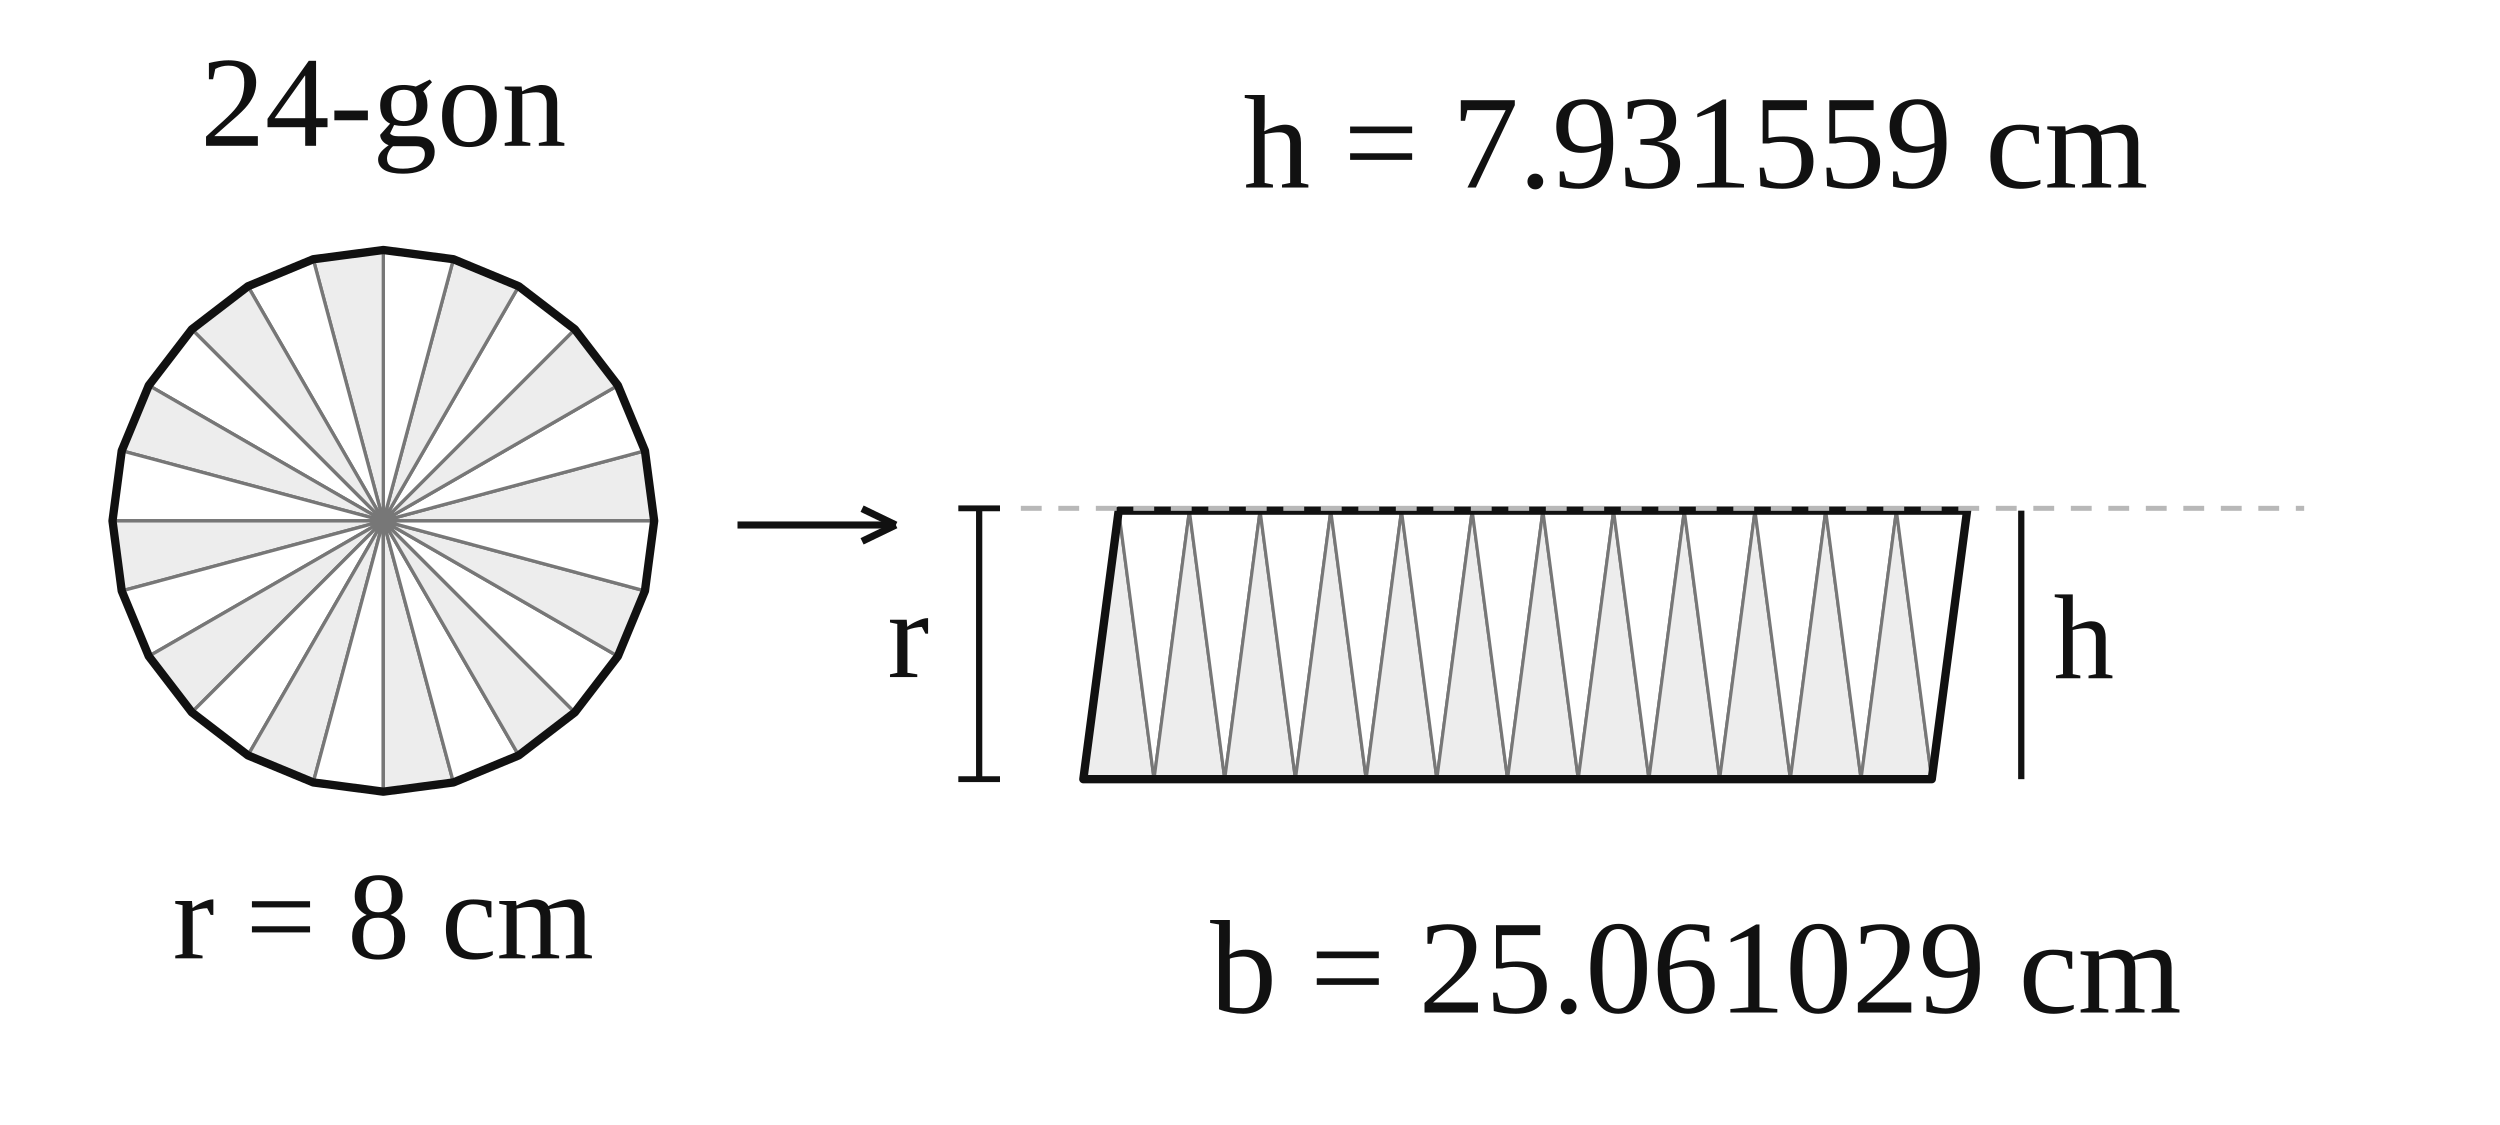
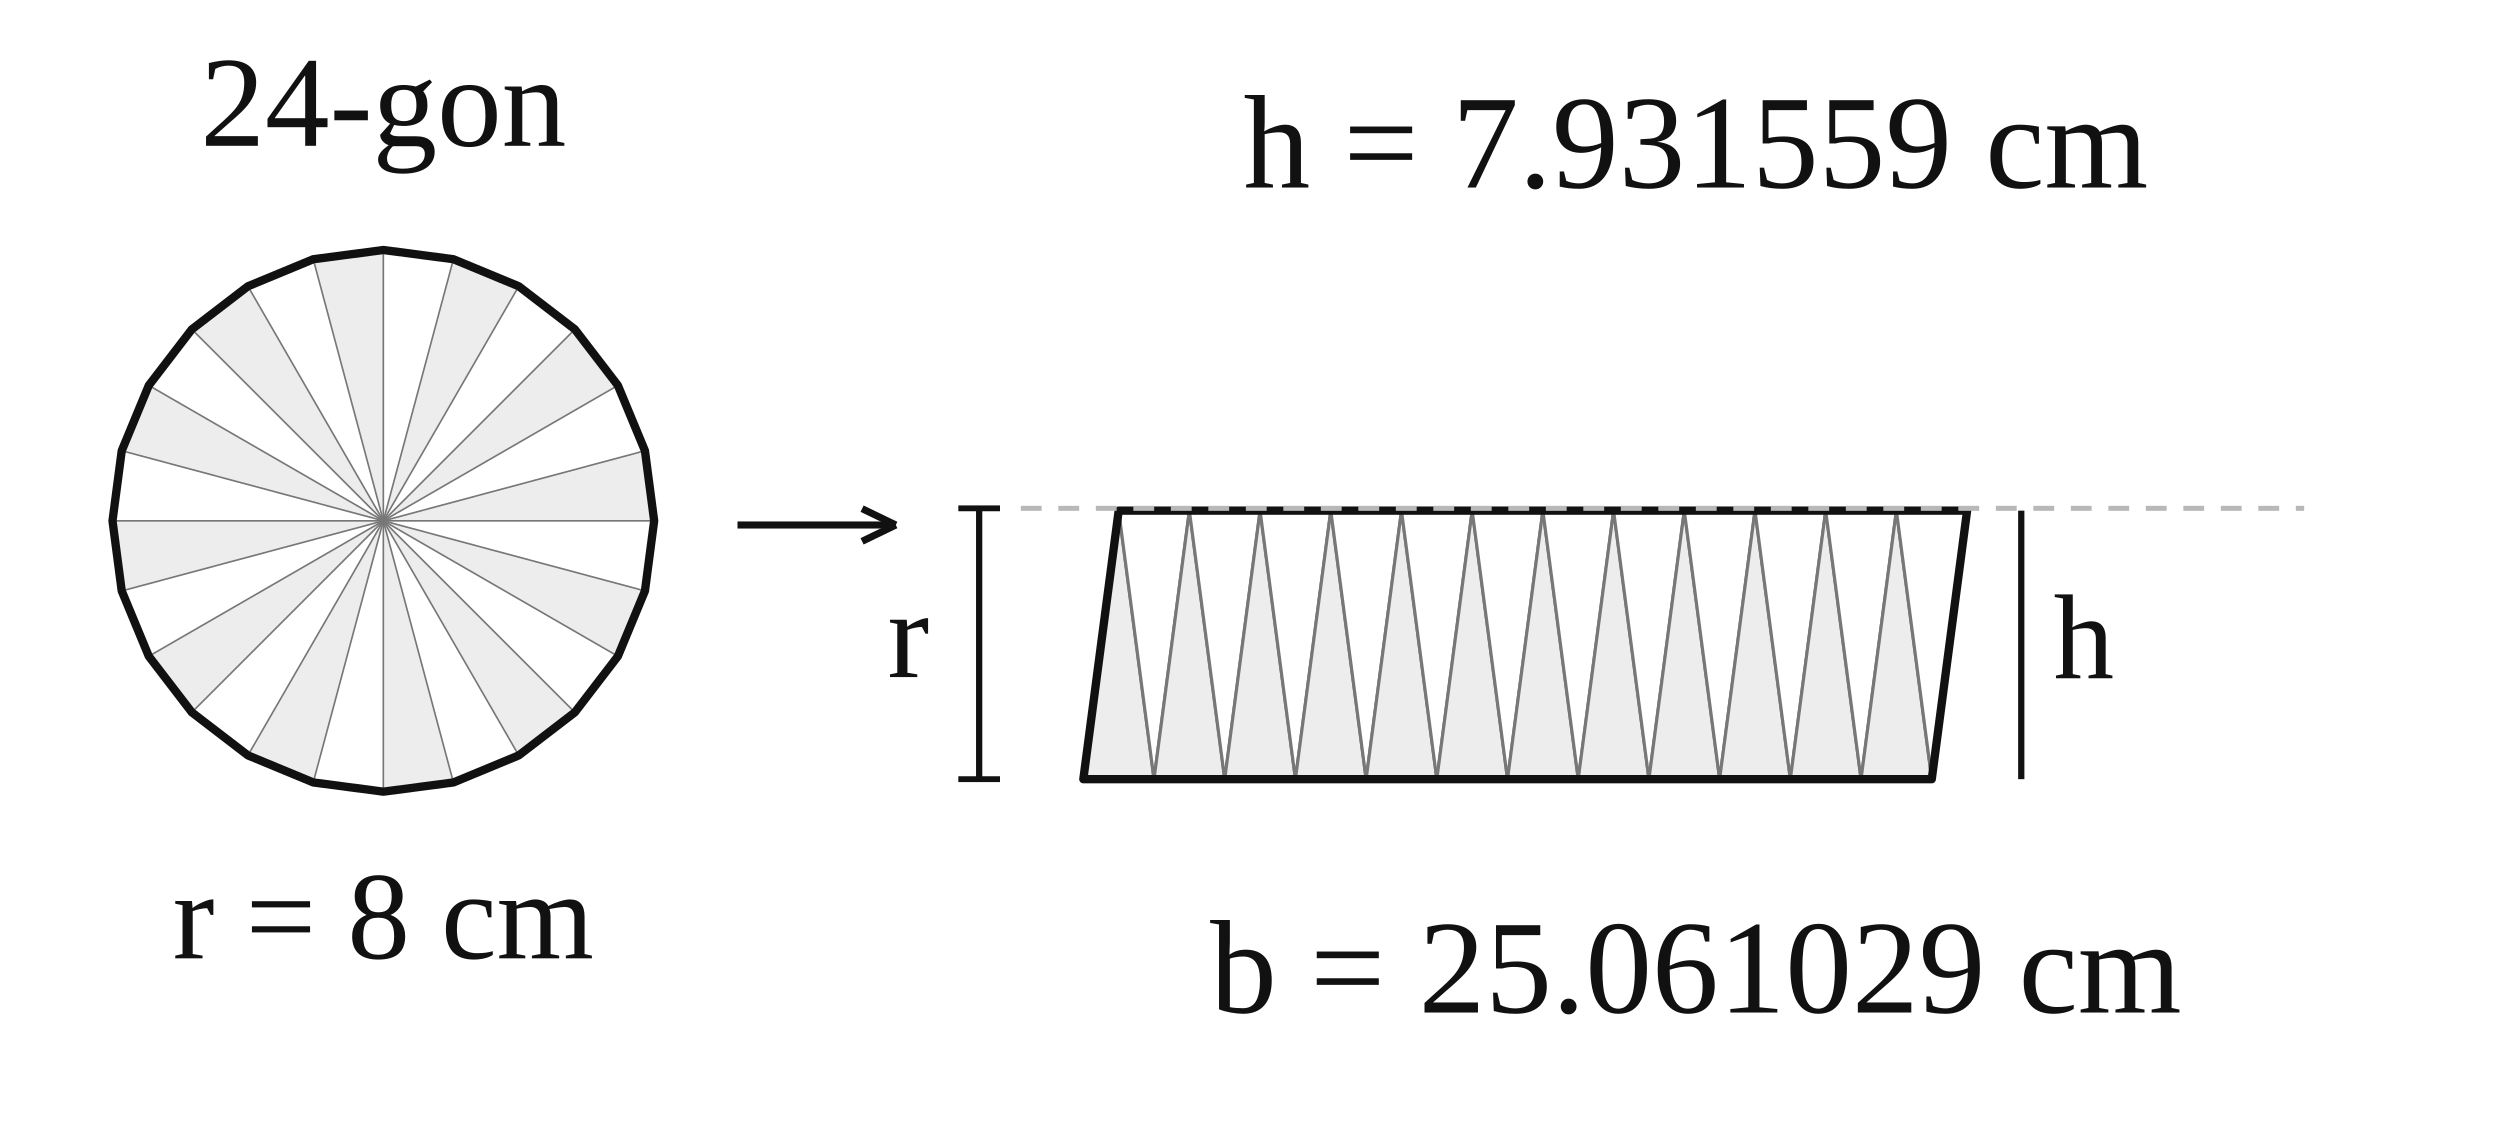
<svg xmlns="http://www.w3.org/2000/svg" width="600" height="270" viewBox="0 0 600 270">
  <rect width="100%" height="100%" fill="white" />
-   <polygon points="92,125 157,125 154.785,108.177 92,125" fill="#ededed" stroke="#777777" stroke-width="0.8" stroke-linejoin="round" />
-   <polygon points="92,125 154.785,108.177 148.292,92.5 92,125" fill="white" stroke="#777777" stroke-width="0.8" stroke-linejoin="round" />
-   <polygon points="92,125 148.292,92.5 137.962,79.038 92,125" fill="#ededed" stroke="#777777" stroke-width="0.8" stroke-linejoin="round" />
-   <polygon points="92,125 137.962,79.038 124.5,68.708 92,125" fill="white" stroke="#777777" stroke-width="0.8" stroke-linejoin="round" />
-   <polygon points="92,125 124.5,68.708 108.823,62.215 92,125" fill="#ededed" stroke="#777777" stroke-width="0.8" stroke-linejoin="round" />
-   <polygon points="92,125 108.823,62.215 92,60 92,125" fill="white" stroke="#777777" stroke-width="0.8" stroke-linejoin="round" />
-   <polygon points="92,125 92,60 75.177,62.215 92,125" fill="#ededed" stroke="#777777" stroke-width="0.8" stroke-linejoin="round" />
-   <polygon points="92,125 75.177,62.215 59.5,68.708 92,125" fill="white" stroke="#777777" stroke-width="0.8" stroke-linejoin="round" />
-   <polygon points="92,125 59.5,68.708 46.038,79.038 92,125" fill="#ededed" stroke="#777777" stroke-width="0.8" stroke-linejoin="round" />
-   <polygon points="92,125 46.038,79.038 35.708,92.5 92,125" fill="white" stroke="#777777" stroke-width="0.8" stroke-linejoin="round" />
-   <polygon points="92,125 35.708,92.5 29.215,108.177 92,125" fill="#ededed" stroke="#777777" stroke-width="0.8" stroke-linejoin="round" />
-   <polygon points="92,125 29.215,108.177 27,125 92,125" fill="white" stroke="#777777" stroke-width="0.8" stroke-linejoin="round" />
-   <polygon points="92,125 27,125 29.215,141.823 92,125" fill="#ededed" stroke="#777777" stroke-width="0.8" stroke-linejoin="round" />
-   <polygon points="92,125 29.215,141.823 35.708,157.5 92,125" fill="white" stroke="#777777" stroke-width="0.8" stroke-linejoin="round" />
-   <polygon points="92,125 35.708,157.5 46.038,170.962 92,125" fill="#ededed" stroke="#777777" stroke-width="0.8" stroke-linejoin="round" />
-   <polygon points="92,125 46.038,170.962 59.5,181.292 92,125" fill="white" stroke="#777777" stroke-width="0.8" stroke-linejoin="round" />
-   <polygon points="92,125 59.5,181.292 75.177,187.785 92,125" fill="#ededed" stroke="#777777" stroke-width="0.8" stroke-linejoin="round" />
-   <polygon points="92,125 75.177,187.785 92,190 92,125" fill="white" stroke="#777777" stroke-width="0.8" stroke-linejoin="round" />
-   <polygon points="92,125 92,190 108.823,187.785 92,125" fill="#ededed" stroke="#777777" stroke-width="0.8" stroke-linejoin="round" />
-   <polygon points="92,125 108.823,187.785 124.5,181.292 92,125" fill="white" stroke="#777777" stroke-width="0.8" stroke-linejoin="round" />
-   <polygon points="92,125 124.5,181.292 137.962,170.962 92,125" fill="#ededed" stroke="#777777" stroke-width="0.8" stroke-linejoin="round" />
-   <polygon points="92,125 137.962,170.962 148.292,157.5 92,125" fill="white" stroke="#777777" stroke-width="0.8" stroke-linejoin="round" />
-   <polygon points="92,125 148.292,157.5 154.785,141.823 92,125" fill="#ededed" stroke="#777777" stroke-width="0.8" stroke-linejoin="round" />
-   <polygon points="92,125 154.785,141.823 157,125 92,125" fill="white" stroke="#777777" stroke-width="0.8" stroke-linejoin="round" />
+   <polygon points="92,125 157,125 154.785,108.177 92,125" fill="#ededed" stroke="none" stroke-width="0" stroke-linejoin="round" />
+   <polygon points="92,125 154.785,108.177 148.292,92.5 92,125" fill="white" stroke="none" stroke-width="0" stroke-linejoin="round" />
+   <polygon points="92,125 148.292,92.5 137.962,79.038 92,125" fill="#ededed" stroke="none" stroke-width="0" stroke-linejoin="round" />
+   <polygon points="92,125 137.962,79.038 124.5,68.708 92,125" fill="white" stroke="none" stroke-width="0" stroke-linejoin="round" />
+   <polygon points="92,125 124.5,68.708 108.823,62.215 92,125" fill="#ededed" stroke="none" stroke-width="0" stroke-linejoin="round" />
+   <polygon points="92,125 108.823,62.215 92,60 92,125" fill="white" stroke="none" stroke-width="0" stroke-linejoin="round" />
+   <polygon points="92,125 92,60 75.177,62.215 92,125" fill="#ededed" stroke="none" stroke-width="0" stroke-linejoin="round" />
+   <polygon points="92,125 75.177,62.215 59.5,68.708 92,125" fill="white" stroke="none" stroke-width="0" stroke-linejoin="round" />
+   <polygon points="92,125 59.5,68.708 46.038,79.038 92,125" fill="#ededed" stroke="none" stroke-width="0" stroke-linejoin="round" />
+   <polygon points="92,125 46.038,79.038 35.708,92.5 92,125" fill="white" stroke="none" stroke-width="0" stroke-linejoin="round" />
+   <polygon points="92,125 35.708,92.5 29.215,108.177 92,125" fill="#ededed" stroke="none" stroke-width="0" stroke-linejoin="round" />
+   <polygon points="92,125 29.215,108.177 27,125 92,125" fill="white" stroke="none" stroke-width="0" stroke-linejoin="round" />
+   <polygon points="92,125 27,125 29.215,141.823 92,125" fill="#ededed" stroke="none" stroke-width="0" stroke-linejoin="round" />
+   <polygon points="92,125 29.215,141.823 35.708,157.5 92,125" fill="white" stroke="none" stroke-width="0" stroke-linejoin="round" />
+   <polygon points="92,125 35.708,157.5 46.038,170.962 92,125" fill="#ededed" stroke="none" stroke-width="0" stroke-linejoin="round" />
+   <polygon points="92,125 46.038,170.962 59.5,181.292 92,125" fill="white" stroke="none" stroke-width="0" stroke-linejoin="round" />
+   <polygon points="92,125 59.5,181.292 75.177,187.785 92,125" fill="#ededed" stroke="none" stroke-width="0" stroke-linejoin="round" />
+   <polygon points="92,125 75.177,187.785 92,190 92,125" fill="white" stroke="none" stroke-width="0" stroke-linejoin="round" />
+   <polygon points="92,125 92,190 108.823,187.785 92,125" fill="#ededed" stroke="none" stroke-width="0" stroke-linejoin="round" />
+   <polygon points="92,125 108.823,187.785 124.5,181.292 92,125" fill="white" stroke="none" stroke-width="0" stroke-linejoin="round" />
+   <polygon points="92,125 124.5,181.292 137.962,170.962 92,125" fill="#ededed" stroke="none" stroke-width="0" stroke-linejoin="round" />
+   <polygon points="92,125 137.962,170.962 148.292,157.5 92,125" fill="white" stroke="none" stroke-width="0" stroke-linejoin="round" />
+   <polygon points="92,125 148.292,157.5 154.785,141.823 92,125" fill="#ededed" stroke="none" stroke-width="0" stroke-linejoin="round" />
+   <polygon points="92,125 154.785,141.823 157,125 92,125" fill="white" stroke="none" stroke-width="0" stroke-linejoin="round" />
+   <line x1="92" y1="125" x2="157" y2="125" stroke="#777777" stroke-width="0.4" />
+   <line x1="92" y1="125" x2="154.785" y2="108.177" stroke="#777777" stroke-width="0.4" />
+   <line x1="92" y1="125" x2="148.292" y2="92.5" stroke="#777777" stroke-width="0.4" />
+   <line x1="92" y1="125" x2="137.962" y2="79.038" stroke="#777777" stroke-width="0.4" />
+   <line x1="92" y1="125" x2="124.5" y2="68.708" stroke="#777777" stroke-width="0.4" />
+   <line x1="92" y1="125" x2="108.823" y2="62.215" stroke="#777777" stroke-width="0.4" />
+   <line x1="92" y1="125" x2="92" y2="60" stroke="#777777" stroke-width="0.4" />
+   <line x1="92" y1="125" x2="75.177" y2="62.215" stroke="#777777" stroke-width="0.4" />
+   <line x1="92" y1="125" x2="59.5" y2="68.708" stroke="#777777" stroke-width="0.4" />
+   <line x1="92" y1="125" x2="46.038" y2="79.038" stroke="#777777" stroke-width="0.4" />
+   <line x1="92" y1="125" x2="35.708" y2="92.5" stroke="#777777" stroke-width="0.4" />
+   <line x1="92" y1="125" x2="29.215" y2="108.177" stroke="#777777" stroke-width="0.4" />
+   <line x1="92" y1="125" x2="27" y2="125" stroke="#777777" stroke-width="0.4" />
+   <line x1="92" y1="125" x2="29.215" y2="141.823" stroke="#777777" stroke-width="0.4" />
+   <line x1="92" y1="125" x2="35.708" y2="157.5" stroke="#777777" stroke-width="0.4" />
+   <line x1="92" y1="125" x2="46.038" y2="170.962" stroke="#777777" stroke-width="0.4" />
+   <line x1="92" y1="125" x2="59.5" y2="181.292" stroke="#777777" stroke-width="0.4" />
+   <line x1="92" y1="125" x2="75.177" y2="187.785" stroke="#777777" stroke-width="0.4" />
+   <line x1="92" y1="125" x2="92" y2="190" stroke="#777777" stroke-width="0.4" />
+   <line x1="92" y1="125" x2="108.823" y2="187.785" stroke="#777777" stroke-width="0.4" />
+   <line x1="92" y1="125" x2="124.5" y2="181.292" stroke="#777777" stroke-width="0.4" />
+   <line x1="92" y1="125" x2="137.962" y2="170.962" stroke="#777777" stroke-width="0.4" />
+   <line x1="92" y1="125" x2="148.292" y2="157.5" stroke="#777777" stroke-width="0.4" />
+   <line x1="92" y1="125" x2="154.785" y2="141.823" stroke="#777777" stroke-width="0.4" />
  <polygon points="157,125 154.785,108.177 148.292,92.5 137.962,79.038 124.5,68.708 108.823,62.215 92,60 75.177,62.215 59.5,68.708 46.038,79.038 35.708,92.5 29.215,108.177 27,125 29.215,141.823 35.708,157.5 46.038,170.962 59.5,181.292 75.177,187.785 92,190 108.823,187.785 124.5,181.292 137.962,170.962 148.292,157.5 154.785,141.823 157,125" fill="none" stroke="#111111" stroke-width="2" stroke-linejoin="round" />
  <text x="92" y="35" text-anchor="middle" font-family="Times New Roman,Times,serif" font-size="31" font-weight="400" fill="#111111">24-gon</text>
  <text x="92" y="230" text-anchor="middle" font-family="Times New Roman,Times,serif" font-size="30" font-weight="400" fill="#111111">r = 8 cm</text>
  <polygon points="260,187 276.968,187 268.484,122.556 260,187" fill="#ededed" stroke="#777777" stroke-width="0.75" stroke-linejoin="round" />
  <polygon points="268.484,122.556 276.968,187 285.453,122.556 268.484,122.556" fill="white" stroke="#777777" stroke-width="0.75" stroke-linejoin="round" />
  <polygon points="276.968,187 293.937,187 285.453,122.556 276.968,187" fill="#ededed" stroke="#777777" stroke-width="0.75" stroke-linejoin="round" />
  <polygon points="285.453,122.556 293.937,187 302.421,122.556 285.453,122.556" fill="white" stroke="#777777" stroke-width="0.75" stroke-linejoin="round" />
  <polygon points="293.937,187 310.905,187 302.421,122.556 293.937,187" fill="#ededed" stroke="#777777" stroke-width="0.75" stroke-linejoin="round" />
  <polygon points="302.421,122.556 310.905,187 319.389,122.556 302.421,122.556" fill="white" stroke="#777777" stroke-width="0.75" stroke-linejoin="round" />
  <polygon points="310.905,187 327.874,187 319.389,122.556 310.905,187" fill="#ededed" stroke="#777777" stroke-width="0.75" stroke-linejoin="round" />
  <polygon points="319.389,122.556 327.874,187 336.358,122.556 319.389,122.556" fill="white" stroke="#777777" stroke-width="0.75" stroke-linejoin="round" />
  <polygon points="327.874,187 344.842,187 336.358,122.556 327.874,187" fill="#ededed" stroke="#777777" stroke-width="0.75" stroke-linejoin="round" />
  <polygon points="336.358,122.556 344.842,187 353.326,122.556 336.358,122.556" fill="white" stroke="#777777" stroke-width="0.75" stroke-linejoin="round" />
  <polygon points="344.842,187 361.81,187 353.326,122.556 344.842,187" fill="#ededed" stroke="#777777" stroke-width="0.75" stroke-linejoin="round" />
  <polygon points="353.326,122.556 361.81,187 370.295,122.556 353.326,122.556" fill="white" stroke="#777777" stroke-width="0.75" stroke-linejoin="round" />
  <polygon points="361.81,187 378.779,187 370.295,122.556 361.81,187" fill="#ededed" stroke="#777777" stroke-width="0.75" stroke-linejoin="round" />
  <polygon points="370.295,122.556 378.779,187 387.263,122.556 370.295,122.556" fill="white" stroke="#777777" stroke-width="0.75" stroke-linejoin="round" />
  <polygon points="378.779,187 395.747,187 387.263,122.556 378.779,187" fill="#ededed" stroke="#777777" stroke-width="0.75" stroke-linejoin="round" />
  <polygon points="387.263,122.556 395.747,187 404.231,122.556 387.263,122.556" fill="white" stroke="#777777" stroke-width="0.75" stroke-linejoin="round" />
  <polygon points="395.747,187 412.716,187 404.231,122.556 395.747,187" fill="#ededed" stroke="#777777" stroke-width="0.75" stroke-linejoin="round" />
  <polygon points="404.231,122.556 412.716,187 421.2,122.556 404.231,122.556" fill="white" stroke="#777777" stroke-width="0.75" stroke-linejoin="round" />
  <polygon points="412.716,187 429.684,187 421.2,122.556 412.716,187" fill="#ededed" stroke="#777777" stroke-width="0.75" stroke-linejoin="round" />
  <polygon points="421.2,122.556 429.684,187 438.168,122.556 421.2,122.556" fill="white" stroke="#777777" stroke-width="0.75" stroke-linejoin="round" />
  <polygon points="429.684,187 446.652,187 438.168,122.556 429.684,187" fill="#ededed" stroke="#777777" stroke-width="0.75" stroke-linejoin="round" />
  <polygon points="438.168,122.556 446.652,187 455.137,122.556 438.168,122.556" fill="white" stroke="#777777" stroke-width="0.75" stroke-linejoin="round" />
  <polygon points="446.652,187 463.621,187 455.137,122.556 446.652,187" fill="#ededed" stroke="#777777" stroke-width="0.75" stroke-linejoin="round" />
  <polygon points="455.137,122.556 463.621,187 472.105,122.556 455.137,122.556" fill="white" stroke="#777777" stroke-width="0.75" stroke-linejoin="round" />
  <polygon points="260,187 463.621,187 472.105,122.556 268.484,122.556 260,187" fill="none" stroke="#111111" stroke-width="2" stroke-linejoin="round" />
  <line x1="235" y1="187" x2="235" y2="122" stroke="#111111" stroke-width="1.5" />
  <line x1="230" y1="122" x2="240" y2="122" stroke="#111111" stroke-width="1.4" />
  <line x1="230" y1="187" x2="240" y2="187" stroke="#111111" stroke-width="1.4" />
  <text x="218" y="162.5" text-anchor="middle" font-family="Times New Roman,Times,serif" font-size="30" font-weight="400" fill="#111111">r</text>
  <line x1="245" y1="122" x2="250" y2="122" stroke="#b8b8b8" stroke-width="1.2" />
  <line x1="254" y1="122" x2="259" y2="122" stroke="#b8b8b8" stroke-width="1.2" />
  <line x1="263" y1="122" x2="268" y2="122" stroke="#b8b8b8" stroke-width="1.2" />
  <line x1="272" y1="122" x2="277" y2="122" stroke="#b8b8b8" stroke-width="1.2" />
  <line x1="281" y1="122" x2="286" y2="122" stroke="#b8b8b8" stroke-width="1.2" />
  <line x1="290" y1="122" x2="295" y2="122" stroke="#b8b8b8" stroke-width="1.2" />
  <line x1="299" y1="122" x2="304" y2="122" stroke="#b8b8b8" stroke-width="1.2" />
  <line x1="308" y1="122" x2="313" y2="122" stroke="#b8b8b8" stroke-width="1.2" />
  <line x1="317" y1="122" x2="322" y2="122" stroke="#b8b8b8" stroke-width="1.2" />
  <line x1="326" y1="122" x2="331" y2="122" stroke="#b8b8b8" stroke-width="1.2" />
  <line x1="335" y1="122" x2="340" y2="122" stroke="#b8b8b8" stroke-width="1.2" />
  <line x1="344" y1="122" x2="349" y2="122" stroke="#b8b8b8" stroke-width="1.2" />
  <line x1="353" y1="122" x2="358" y2="122" stroke="#b8b8b8" stroke-width="1.2" />
  <line x1="362" y1="122" x2="367" y2="122" stroke="#b8b8b8" stroke-width="1.2" />
  <line x1="371" y1="122" x2="376" y2="122" stroke="#b8b8b8" stroke-width="1.2" />
  <line x1="380" y1="122" x2="385" y2="122" stroke="#b8b8b8" stroke-width="1.2" />
  <line x1="389" y1="122" x2="394" y2="122" stroke="#b8b8b8" stroke-width="1.2" />
  <line x1="398" y1="122" x2="403" y2="122" stroke="#b8b8b8" stroke-width="1.2" />
  <line x1="407" y1="122" x2="412" y2="122" stroke="#b8b8b8" stroke-width="1.2" />
  <line x1="416" y1="122" x2="421" y2="122" stroke="#b8b8b8" stroke-width="1.2" />
  <line x1="425" y1="122" x2="430" y2="122" stroke="#b8b8b8" stroke-width="1.2" />
  <line x1="434" y1="122" x2="439" y2="122" stroke="#b8b8b8" stroke-width="1.2" />
  <line x1="443" y1="122" x2="448" y2="122" stroke="#b8b8b8" stroke-width="1.2" />
  <line x1="452" y1="122" x2="457" y2="122" stroke="#b8b8b8" stroke-width="1.2" />
  <line x1="461" y1="122" x2="466" y2="122" stroke="#b8b8b8" stroke-width="1.2" />
  <line x1="470" y1="122" x2="475" y2="122" stroke="#b8b8b8" stroke-width="1.2" />
  <line x1="479" y1="122" x2="484" y2="122" stroke="#b8b8b8" stroke-width="1.2" />
  <line x1="488" y1="122" x2="493" y2="122" stroke="#b8b8b8" stroke-width="1.2" />
  <line x1="497" y1="122" x2="502" y2="122" stroke="#b8b8b8" stroke-width="1.2" />
  <line x1="506" y1="122" x2="511" y2="122" stroke="#b8b8b8" stroke-width="1.2" />
  <line x1="515" y1="122" x2="520" y2="122" stroke="#b8b8b8" stroke-width="1.2" />
  <line x1="524" y1="122" x2="529" y2="122" stroke="#b8b8b8" stroke-width="1.2" />
  <line x1="533" y1="122" x2="538" y2="122" stroke="#b8b8b8" stroke-width="1.2" />
  <line x1="542" y1="122" x2="547" y2="122" stroke="#b8b8b8" stroke-width="1.2" />
  <line x1="551" y1="122" x2="553" y2="122" stroke="#b8b8b8" stroke-width="1.2" />
  <line x1="485.105" y1="187" x2="485.105" y2="122.556" stroke="#111111" stroke-width="1.5" />
  <text x="500.105" y="162.778" text-anchor="middle" font-family="Times New Roman,Times,serif" font-size="29" font-weight="400" fill="#111111">h</text>
  <text x="407" y="45" text-anchor="middle" font-family="Times New Roman,Times,serif" font-size="32" font-weight="400" fill="#111111">h = 7.931559 cm</text>
  <text x="407" y="243" text-anchor="middle" font-family="Times New Roman,Times,serif" font-size="32" font-weight="400" fill="#111111">b = 25.061029 cm</text>
  <line x1="177" y1="126" x2="215" y2="126" stroke="#111111" stroke-width="1.7" />
  <line x1="215" y1="126" x2="206.896" y2="129.915" stroke="#111111" stroke-width="1.7" />
  <line x1="215" y1="126" x2="206.896" y2="122.085" stroke="#111111" stroke-width="1.7" />
</svg>
